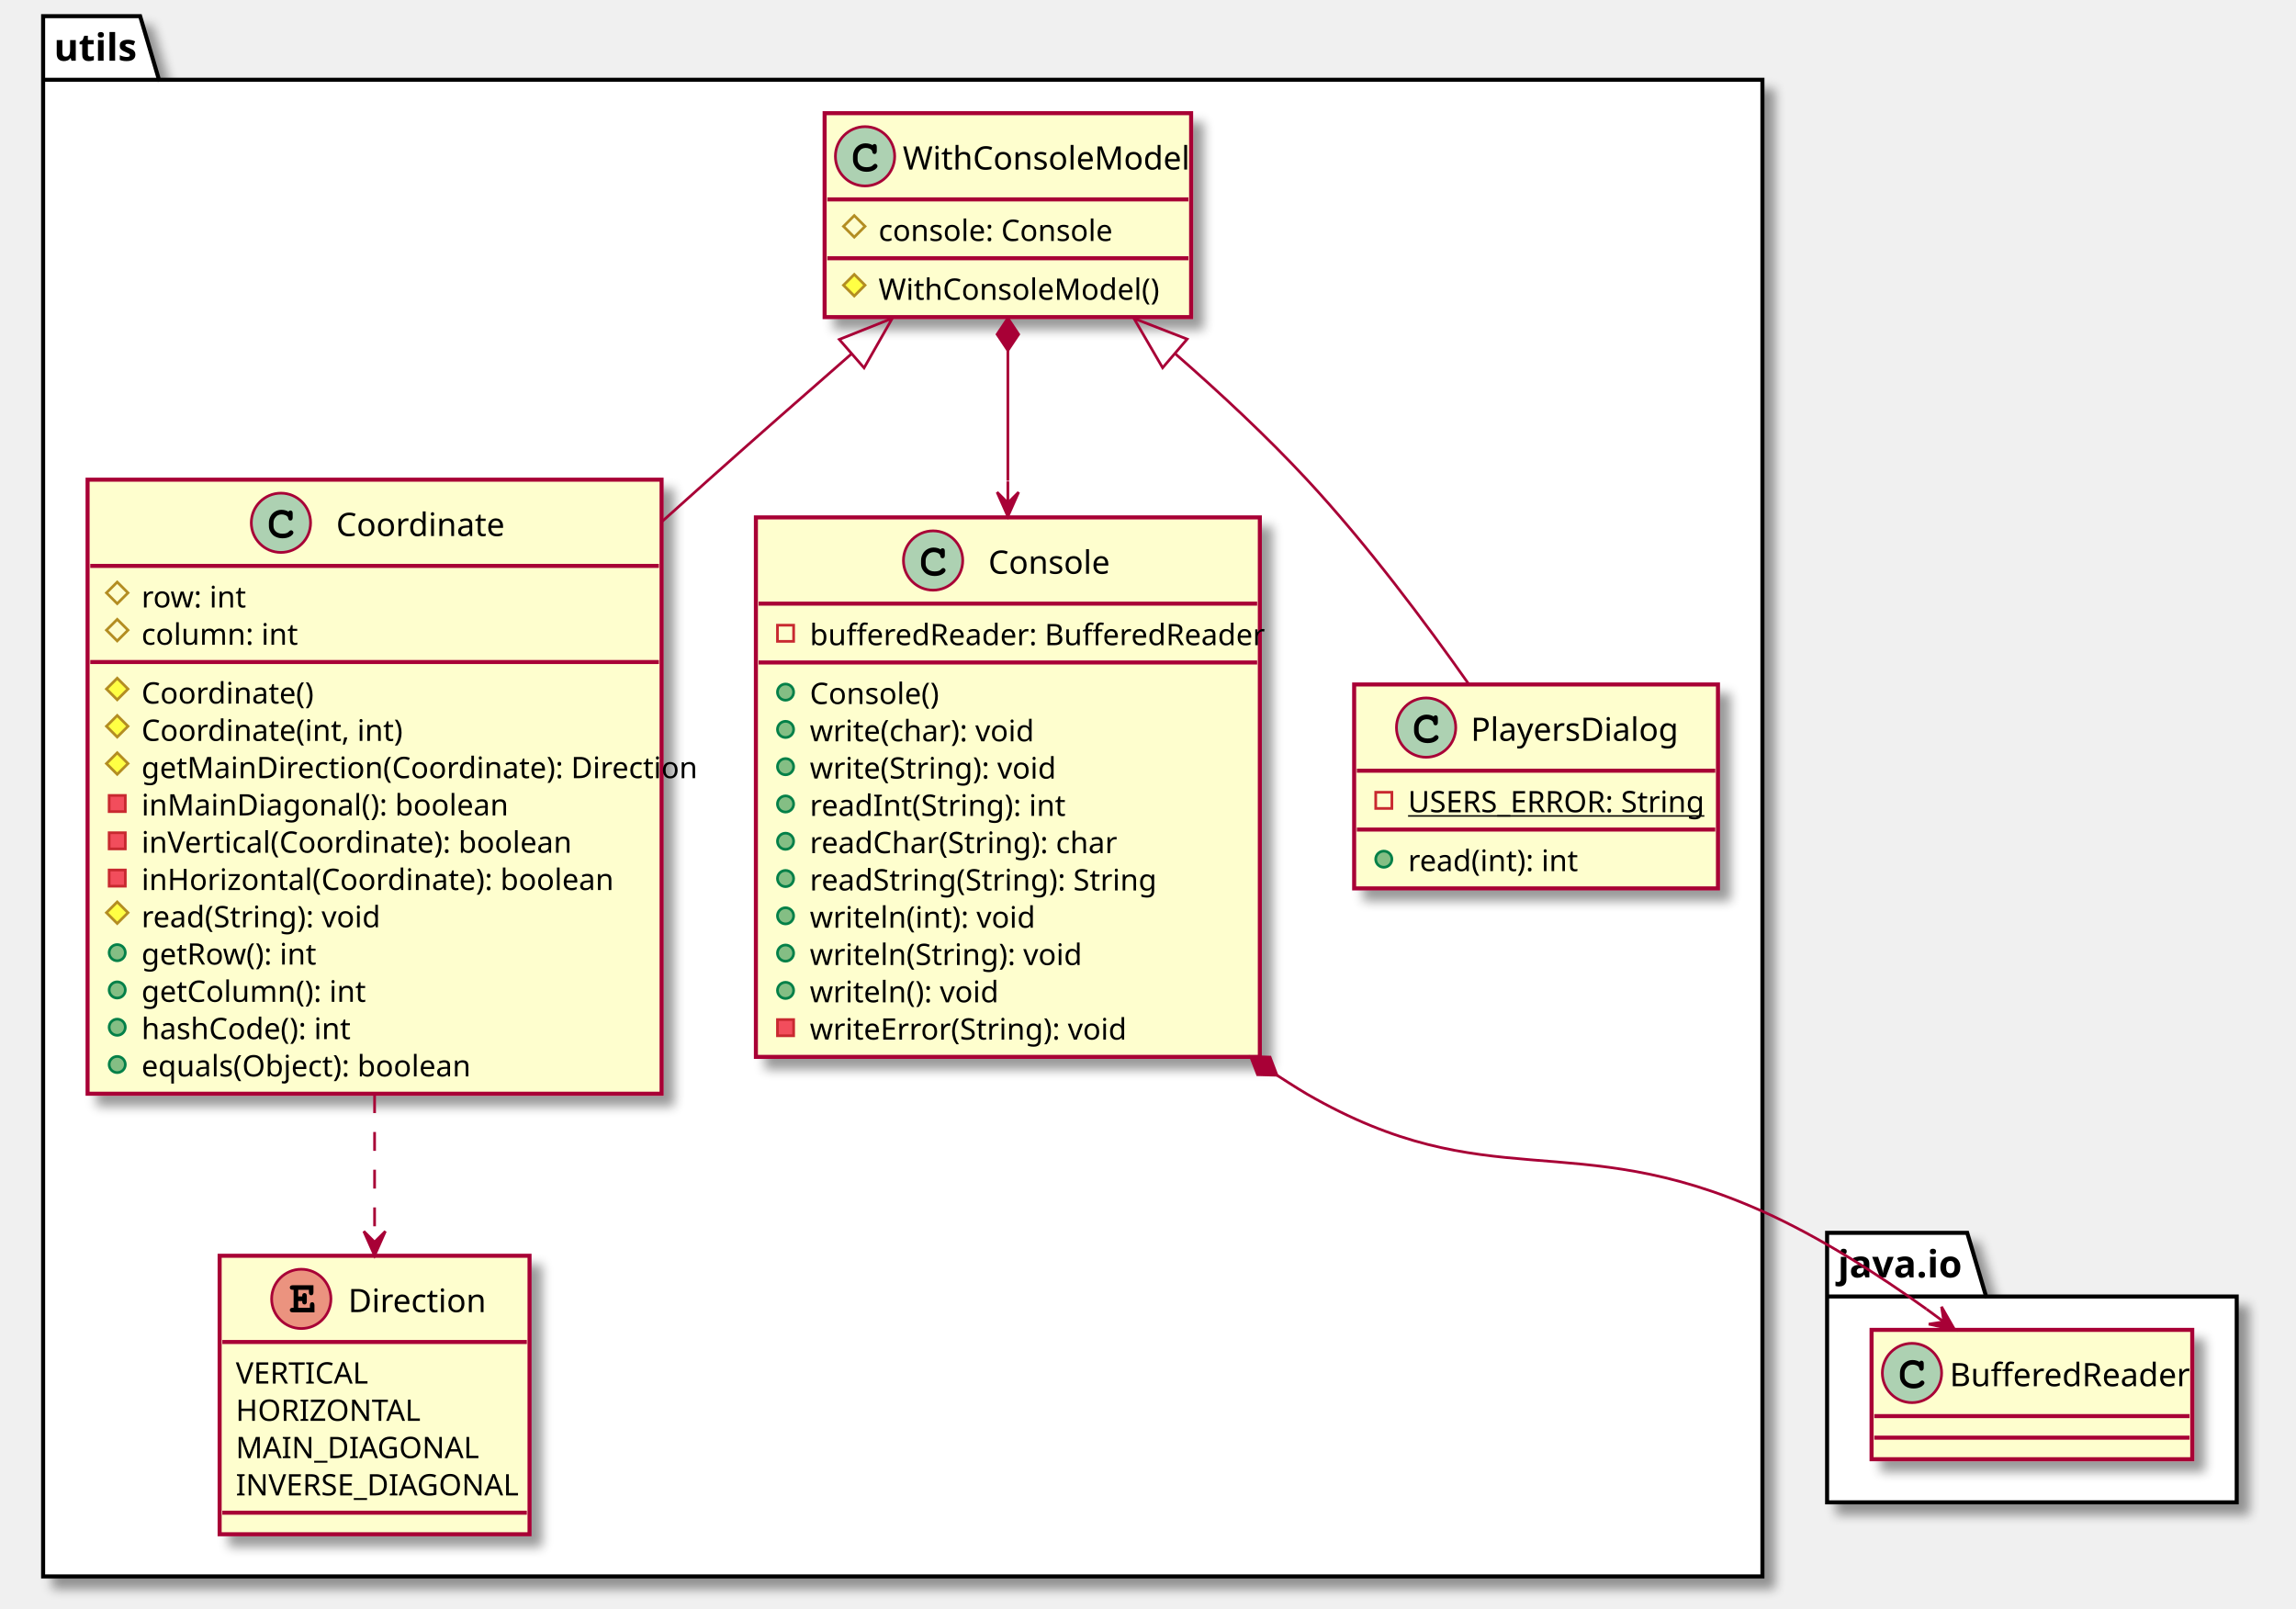
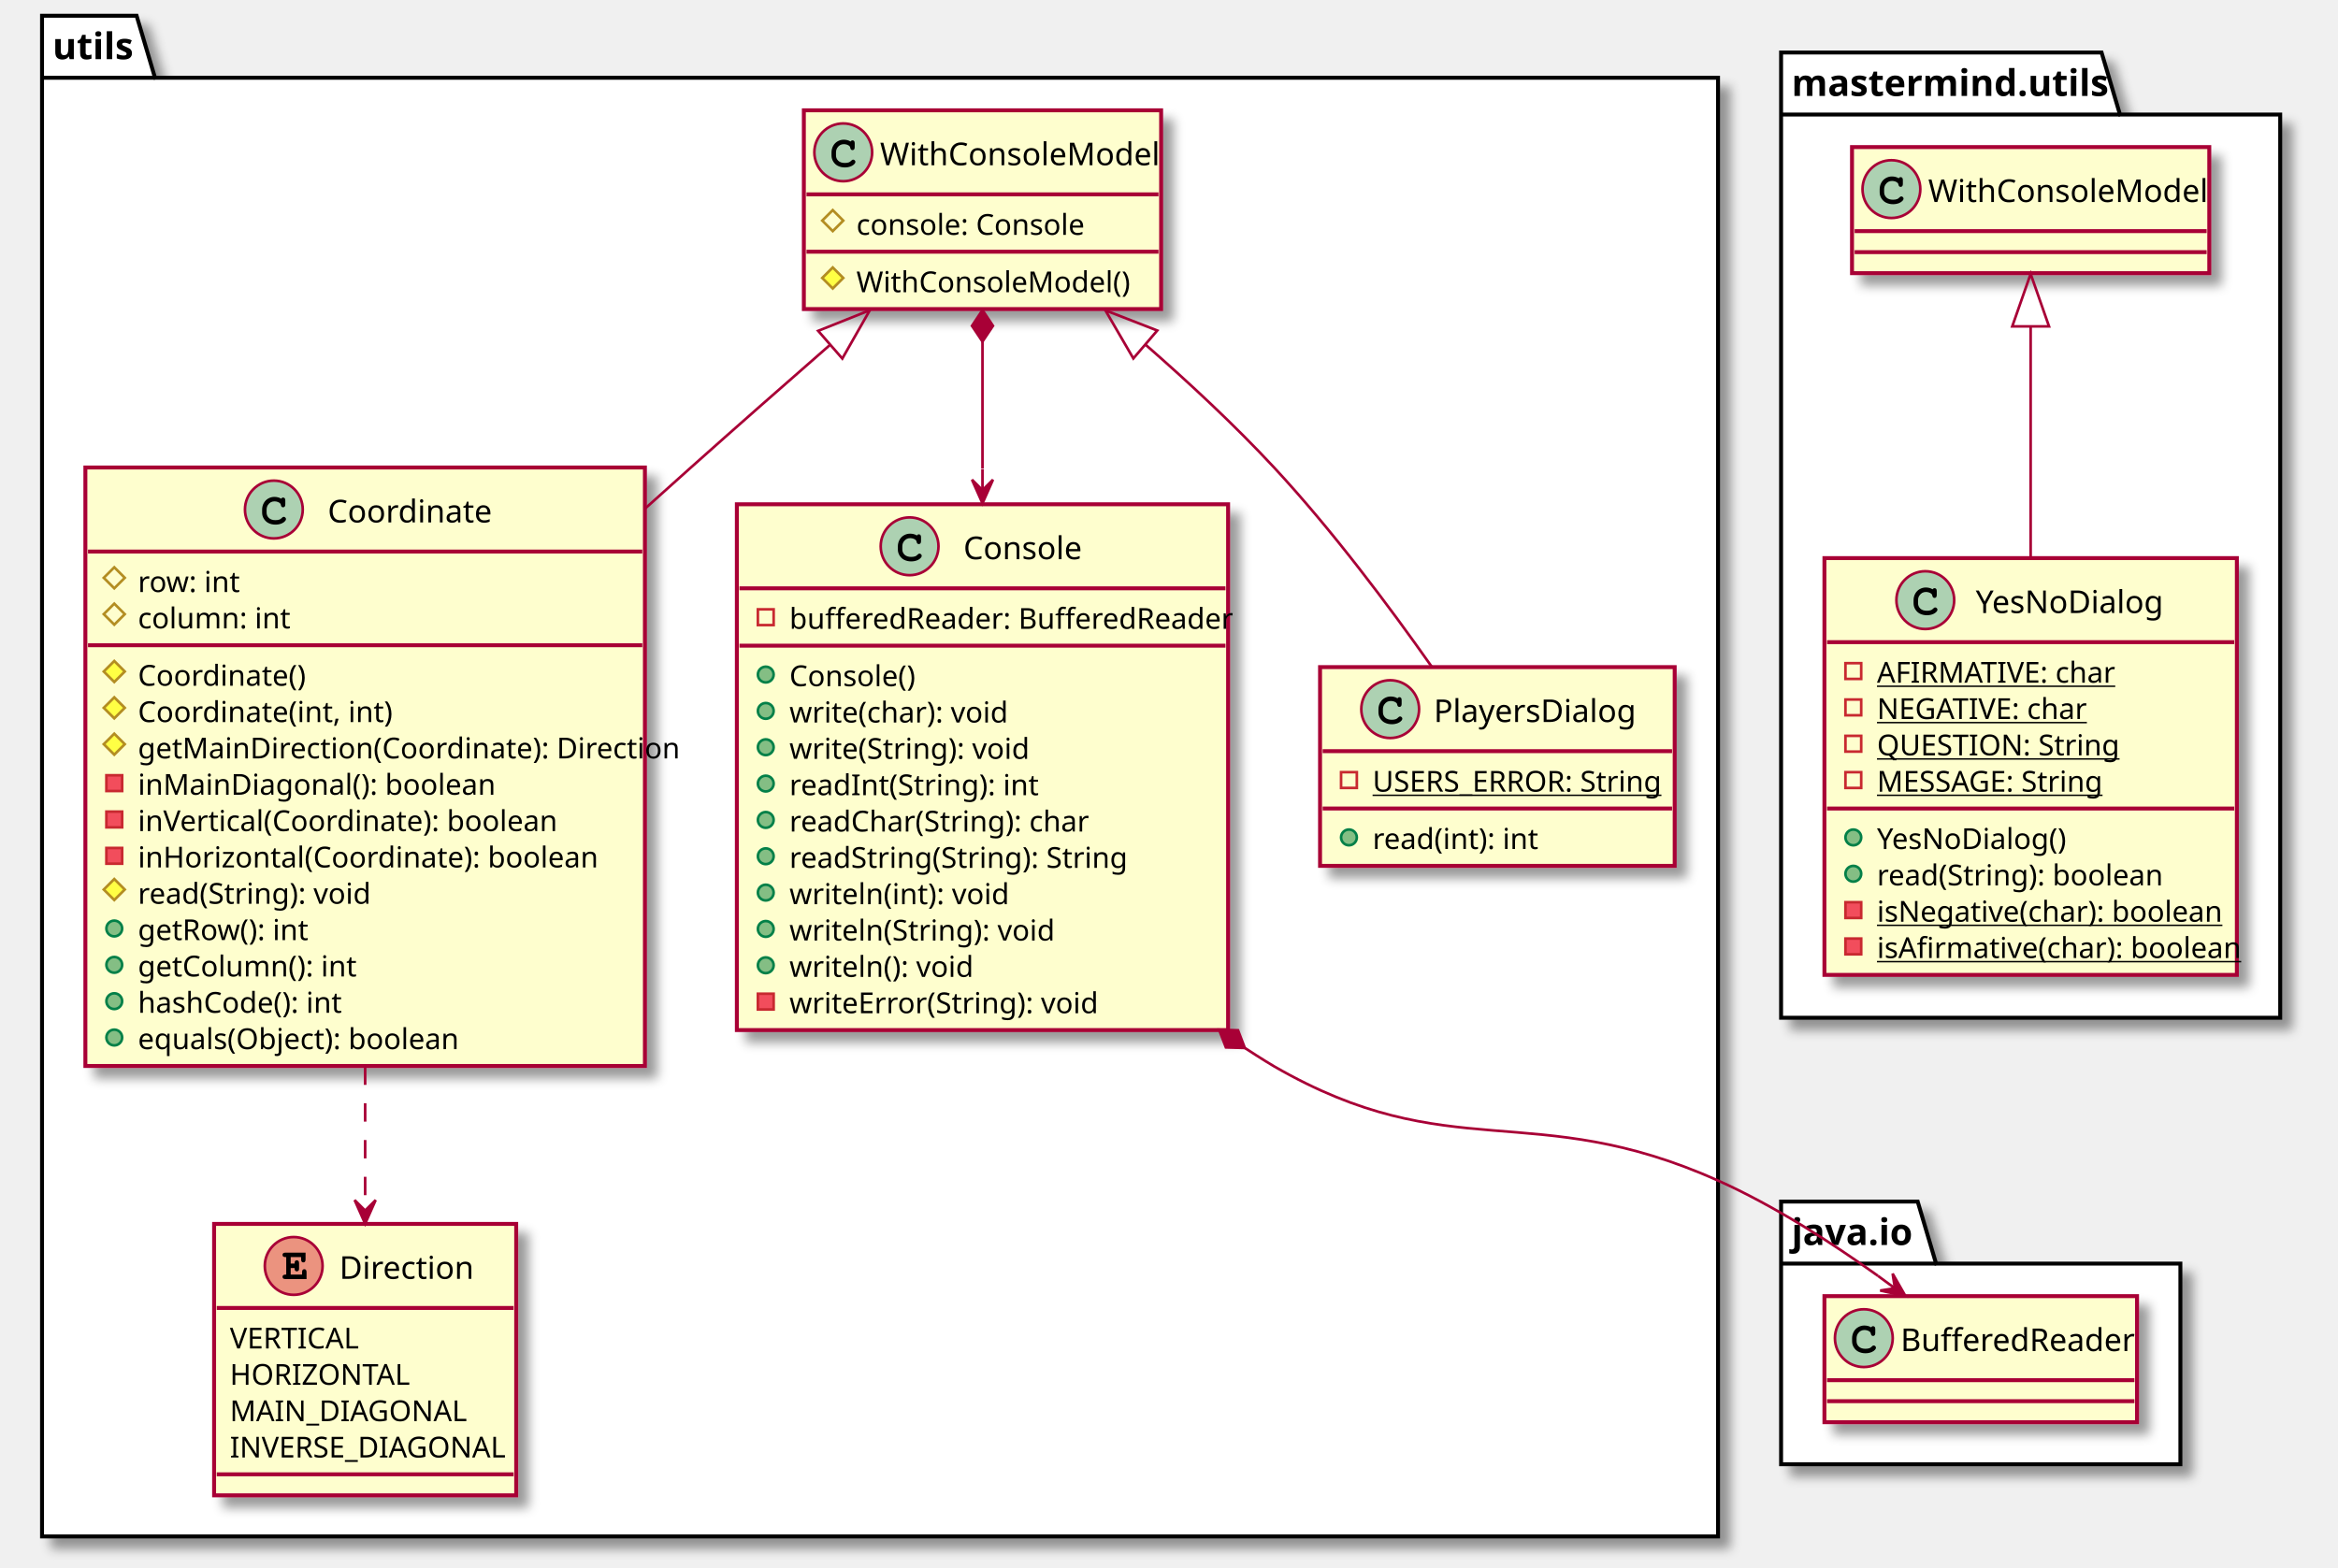
- <svg xmlns="http://www.w3.org/2000/svg" contentScriptType="application/ecmascript" contentStyleType="text/css" height="597px" preserveAspectRatio="none" style="width:852px;height:597px;" version="1.1" viewBox="0 0 852 597" width="852px" zoomAndPan="magnify">
+ <svg xmlns="http://www.w3.org/2000/svg" contentScriptType="application/ecmascript" contentStyleType="text/css" height="597px" preserveAspectRatio="none" style="width:890px;height:597px;" version="1.1" viewBox="0 0 890 597" width="890px" zoomAndPan="magnify">
  <defs>
-     <filter height="300%" id="fmz8deqyo4ap0" width="300%" x="-1" y="-1">
+     <filter height="300%" id="fk66xr913b8j1" width="300%" x="-1" y="-1">
      <feGaussianBlur result="blurOut" stdDeviation="2.0" />
      <feColorMatrix in="blurOut" result="blurOut2" type="matrix" values="0 0 0 0 0 0 0 0 0 0 0 0 0 0 0 0 0 0 .4 0" />
      <feOffset dx="4.0" dy="4.0" in="blurOut2" result="blurOut3" />
      <feBlend in="SourceGraphic" in2="blurOut3" mode="normal" />
    </filter>
  </defs>
  <g>
-     <polygon fill="#FFFFFF" filter="url(#fmz8deqyo4ap0)" points="16,6,52,6,59,29.609,654,29.609,654,585,16,585,16,6" style="stroke: #000000; stroke-width: 1.5;" />
+     <polygon fill="#FFFFFF" filter="url(#fk66xr913b8j1)" points="16,6,52,6,59,29.609,654,29.609,654,585,16,585,16,6" style="stroke: #000000; stroke-width: 1.5;" />
    <line style="stroke: #000000; stroke-width: 1.5;" x1="16" x2="59" y1="29.609" y2="29.609" />
    <text fill="#000000" font-family="sans-serif" font-size="14" font-weight="bold" lengthAdjust="spacingAndGlyphs" textLength="30" x="20" y="22.533">utils</text>
-     <polygon fill="#FFFFFF" filter="url(#fmz8deqyo4ap0)" points="678,457.5,730,457.5,737,481.109,830,481.109,830,557.5,678,557.5,678,457.5" style="stroke: #000000; stroke-width: 1.5;" />
+     <polygon fill="#FFFFFF" filter="url(#fk66xr913b8j1)" points="678,457.5,730,457.5,737,481.109,830,481.109,830,557.5,678,557.5,678,457.5" style="stroke: #000000; stroke-width: 1.5;" />
    <line style="stroke: #000000; stroke-width: 1.5;" x1="678" x2="737" y1="481.109" y2="481.109" />
    <text fill="#000000" font-family="sans-serif" font-size="14" font-weight="bold" lengthAdjust="spacingAndGlyphs" textLength="46" x="682" y="474.033">java.io</text>
-     <rect fill="#FEFECE" filter="url(#fmz8deqyo4ap0)" height="200.195" id="utils.Console" style="stroke: #A80036; stroke-width: 1.5;" width="187" x="280.5" y="192" />
+     <polygon fill="#FFFFFF" filter="url(#fk66xr913b8j1)" points="678,20,800,20,807,43.609,868,43.609,868,387.5,678,387.5,678,20" style="stroke: #000000; stroke-width: 1.5;" />
+     <line style="stroke: #000000; stroke-width: 1.5;" x1="678" x2="807" y1="43.609" y2="43.609" />
+     <text fill="#000000" font-family="sans-serif" font-size="14" font-weight="bold" lengthAdjust="spacingAndGlyphs" textLength="116" x="682" y="36.533">mastermind.utils</text>
+     <rect fill="#FEFECE" filter="url(#fk66xr913b8j1)" height="200.195" id="utils.Console" style="stroke: #A80036; stroke-width: 1.5;" width="187" x="280.5" y="192" />
    <ellipse cx="346.25" cy="208" fill="#ADD1B2" rx="11" ry="11" style="stroke: #A80036; stroke-width: 1.0;" />
    <path d="M349.016,203.875 Q349.172,203.656 349.359,203.547 Q349.547,203.438 349.766,203.438 Q350.141,203.438 350.375,203.703 Q350.609,203.953 350.609,204.562 L350.609,206.016 Q350.609,206.625 350.375,206.891 Q350.141,207.156 349.766,207.156 Q349.422,207.156 349.219,206.953 Q349.016,206.766 348.906,206.25 Q348.859,205.891 348.672,205.703 Q348.344,205.328 347.734,205.109 Q347.125,204.891 346.5,204.891 Q345.734,204.891 345.094,205.219 Q344.469,205.547 343.969,206.297 Q343.484,207.047 343.484,208.078 L343.484,209.172 Q343.484,210.406 344.375,211.234 Q345.266,212.047 346.859,212.047 Q347.797,212.047 348.453,211.797 Q348.844,211.641 349.266,211.203 Q349.531,210.938 349.672,210.859 Q349.828,210.781 350.031,210.781 Q350.359,210.781 350.609,211.047 Q350.875,211.297 350.875,211.641 Q350.875,211.984 350.531,212.391 Q350.031,212.969 349.234,213.297 Q348.156,213.75 346.859,213.75 Q345.344,213.75 344.141,213.125 Q343.156,212.625 342.469,211.562 Q341.781,210.484 341.781,209.203 L341.781,208.047 Q341.781,206.719 342.391,205.578 Q343.016,204.422 344.109,203.812 Q345.203,203.188 346.438,203.188 Q347.172,203.188 347.812,203.359 Q348.469,203.516 349.016,203.875 Z " />
    <text fill="#000000" font-family="sans-serif" font-size="12" lengthAdjust="spacingAndGlyphs" textLength="47" x="366.75" y="212.91">Console</text>
    <line style="stroke: #A80036; stroke-width: 1.5;" x1="281.5" x2="466.5" y1="224" y2="224" />
    <rect fill="none" height="6" style="stroke: #C82930; stroke-width: 1.0;" width="6" x="288.5" y="232" />
    <text fill="#000000" font-family="sans-serif" font-size="11" lengthAdjust="spacingAndGlyphs" textLength="161" x="300.5" y="239.419">bufferedReader: BufferedReader</text>
    <line style="stroke: #A80036; stroke-width: 1.5;" x1="281.5" x2="466.5" y1="245.836" y2="245.836" />
    <ellipse cx="291.5" cy="256.836" fill="#84BE84" rx="3" ry="3" style="stroke: #038048; stroke-width: 1.0;" />
    <text fill="#000000" font-family="sans-serif" font-size="11" lengthAdjust="spacingAndGlyphs" textLength="47" x="300.5" y="261.255">Console()</text>
    <ellipse cx="291.5" cy="270.672" fill="#84BE84" rx="3" ry="3" style="stroke: #038048; stroke-width: 1.0;" />
    <text fill="#000000" font-family="sans-serif" font-size="11" lengthAdjust="spacingAndGlyphs" textLength="81" x="300.5" y="275.091">write(char): void</text>
    <ellipse cx="291.5" cy="284.508" fill="#84BE84" rx="3" ry="3" style="stroke: #038048; stroke-width: 1.0;" />
    <text fill="#000000" font-family="sans-serif" font-size="11" lengthAdjust="spacingAndGlyphs" textLength="87" x="300.5" y="288.927">write(String): void</text>
    <ellipse cx="291.5" cy="298.344" fill="#84BE84" rx="3" ry="3" style="stroke: #038048; stroke-width: 1.0;" />
    <text fill="#000000" font-family="sans-serif" font-size="11" lengthAdjust="spacingAndGlyphs" textLength="86" x="300.5" y="302.763">readInt(String): int</text>
    <ellipse cx="291.5" cy="312.18" fill="#84BE84" rx="3" ry="3" style="stroke: #038048; stroke-width: 1.0;" />
    <text fill="#000000" font-family="sans-serif" font-size="11" lengthAdjust="spacingAndGlyphs" textLength="109" x="300.5" y="316.599">readChar(String): char</text>
    <ellipse cx="291.5" cy="326.016" fill="#84BE84" rx="3" ry="3" style="stroke: #038048; stroke-width: 1.0;" />
    <text fill="#000000" font-family="sans-serif" font-size="11" lengthAdjust="spacingAndGlyphs" textLength="120" x="300.5" y="330.435">readString(String): String</text>
    <ellipse cx="291.5" cy="339.852" fill="#84BE84" rx="3" ry="3" style="stroke: #038048; stroke-width: 1.0;" />
    <text fill="#000000" font-family="sans-serif" font-size="11" lengthAdjust="spacingAndGlyphs" textLength="78" x="300.5" y="344.271">writeln(int): void</text>
    <ellipse cx="291.5" cy="353.688" fill="#84BE84" rx="3" ry="3" style="stroke: #038048; stroke-width: 1.0;" />
    <text fill="#000000" font-family="sans-serif" font-size="11" lengthAdjust="spacingAndGlyphs" textLength="95" x="300.5" y="358.106">writeln(String): void</text>
    <ellipse cx="291.5" cy="367.523" fill="#84BE84" rx="3" ry="3" style="stroke: #038048; stroke-width: 1.0;" />
    <text fill="#000000" font-family="sans-serif" font-size="11" lengthAdjust="spacingAndGlyphs" textLength="67" x="300.5" y="371.942">writeln(): void</text>
    <rect fill="#F24D5C" height="6" style="stroke: #C82930; stroke-width: 1.0;" width="6" x="288.5" y="378.359" />
    <text fill="#000000" font-family="sans-serif" font-size="11" lengthAdjust="spacingAndGlyphs" textLength="111" x="300.5" y="385.778">writeError(String): void</text>
-     <rect fill="#FEFECE" filter="url(#fmz8deqyo4ap0)" height="227.867" id="utils.Coordinate" style="stroke: #A80036; stroke-width: 1.5;" width="213" x="32.5" y="178" />
+     <rect fill="#FEFECE" filter="url(#fk66xr913b8j1)" height="227.867" id="utils.Coordinate" style="stroke: #A80036; stroke-width: 1.5;" width="213" x="32.5" y="178" />
    <ellipse cx="104.25" cy="194" fill="#ADD1B2" rx="11" ry="11" style="stroke: #A80036; stroke-width: 1.0;" />
    <path d="M107.016,189.875 Q107.172,189.656 107.359,189.547 Q107.547,189.438 107.766,189.438 Q108.141,189.438 108.375,189.703 Q108.609,189.953 108.609,190.562 L108.609,192.016 Q108.609,192.625 108.375,192.891 Q108.141,193.156 107.766,193.156 Q107.422,193.156 107.219,192.953 Q107.016,192.766 106.906,192.25 Q106.859,191.891 106.672,191.703 Q106.344,191.328 105.734,191.109 Q105.125,190.891 104.5,190.891 Q103.734,190.891 103.094,191.219 Q102.469,191.547 101.969,192.297 Q101.484,193.047 101.484,194.078 L101.484,195.172 Q101.484,196.406 102.375,197.234 Q103.266,198.047 104.859,198.047 Q105.797,198.047 106.453,197.797 Q106.844,197.641 107.266,197.203 Q107.531,196.938 107.672,196.859 Q107.828,196.781 108.031,196.781 Q108.359,196.781 108.609,197.047 Q108.875,197.297 108.875,197.641 Q108.875,197.984 108.531,198.391 Q108.031,198.969 107.234,199.297 Q106.156,199.75 104.859,199.75 Q103.344,199.75 102.141,199.125 Q101.156,198.625 100.469,197.562 Q99.781,196.484 99.781,195.203 L99.781,194.047 Q99.781,192.719 100.391,191.578 Q101.016,190.422 102.109,189.812 Q103.203,189.188 104.438,189.188 Q105.172,189.188 105.812,189.359 Q106.469,189.516 107.016,189.875 Z " />
    <text fill="#000000" font-family="sans-serif" font-size="12" lengthAdjust="spacingAndGlyphs" textLength="61" x="124.75" y="198.91">Coordinate</text>
    <line style="stroke: #A80036; stroke-width: 1.5;" x1="33.5" x2="244.5" y1="210" y2="210" />
    <polygon fill="none" points="43.5,216,47.5,220,43.5,224,39.5,220" style="stroke: #B38D22; stroke-width: 1.0;" />
    <text fill="#000000" font-family="sans-serif" font-size="11" lengthAdjust="spacingAndGlyphs" textLength="37" x="52.5" y="225.419">row: int</text>
    <polygon fill="none" points="43.5,229.836,47.5,233.836,43.5,237.836,39.5,233.836" style="stroke: #B38D22; stroke-width: 1.0;" />
    <text fill="#000000" font-family="sans-serif" font-size="11" lengthAdjust="spacingAndGlyphs" textLength="51" x="52.5" y="239.255">column: int</text>
    <line style="stroke: #A80036; stroke-width: 1.5;" x1="33.5" x2="244.5" y1="245.672" y2="245.672" />
    <polygon fill="#FFFF44" points="43.5,251.672,47.5,255.672,43.5,259.672,39.5,255.672" style="stroke: #B38D22; stroke-width: 1.0;" />
    <text fill="#000000" font-family="sans-serif" font-size="11" lengthAdjust="spacingAndGlyphs" textLength="60" x="52.5" y="261.091">Coordinate()</text>
    <polygon fill="#FFFF44" points="43.5,265.508,47.5,269.508,43.5,273.508,39.5,269.508" style="stroke: #B38D22; stroke-width: 1.0;" />
    <text fill="#000000" font-family="sans-serif" font-size="11" lengthAdjust="spacingAndGlyphs" textLength="88" x="52.5" y="274.927">Coordinate(int, int)</text>
    <polygon fill="#FFFF44" points="43.5,279.344,47.5,283.344,43.5,287.344,39.5,283.344" style="stroke: #B38D22; stroke-width: 1.0;" />
    <text fill="#000000" font-family="sans-serif" font-size="11" lengthAdjust="spacingAndGlyphs" textLength="187" x="52.5" y="288.763">getMainDirection(Coordinate): Direction</text>
    <rect fill="#F24D5C" height="6" style="stroke: #C82930; stroke-width: 1.0;" width="6" x="40.5" y="295.18" />
    <text fill="#000000" font-family="sans-serif" font-size="11" lengthAdjust="spacingAndGlyphs" textLength="123" x="52.5" y="302.599">inMainDiagonal(): boolean</text>
    <rect fill="#F24D5C" height="6" style="stroke: #C82930; stroke-width: 1.0;" width="6" x="40.5" y="309.016" />
    <text fill="#000000" font-family="sans-serif" font-size="11" lengthAdjust="spacingAndGlyphs" textLength="149" x="52.5" y="316.435">inVertical(Coordinate): boolean</text>
    <rect fill="#F24D5C" height="6" style="stroke: #C82930; stroke-width: 1.0;" width="6" x="40.5" y="322.852" />
    <text fill="#000000" font-family="sans-serif" font-size="11" lengthAdjust="spacingAndGlyphs" textLength="160" x="52.5" y="330.271">inHorizontal(Coordinate): boolean</text>
    <polygon fill="#FFFF44" points="43.5,334.688,47.5,338.688,43.5,342.688,39.5,338.688" style="stroke: #B38D22; stroke-width: 1.0;" />
    <text fill="#000000" font-family="sans-serif" font-size="11" lengthAdjust="spacingAndGlyphs" textLength="84" x="52.5" y="344.106">read(String): void</text>
    <ellipse cx="43.5" cy="353.523" fill="#84BE84" rx="3" ry="3" style="stroke: #038048; stroke-width: 1.0;" />
    <text fill="#000000" font-family="sans-serif" font-size="11" lengthAdjust="spacingAndGlyphs" textLength="63" x="52.5" y="357.942">getRow(): int</text>
    <ellipse cx="43.5" cy="367.359" fill="#84BE84" rx="3" ry="3" style="stroke: #038048; stroke-width: 1.0;" />
    <text fill="#000000" font-family="sans-serif" font-size="11" lengthAdjust="spacingAndGlyphs" textLength="75" x="52.5" y="371.778">getColumn(): int</text>
    <ellipse cx="43.5" cy="381.195" fill="#84BE84" rx="3" ry="3" style="stroke: #038048; stroke-width: 1.0;" />
    <text fill="#000000" font-family="sans-serif" font-size="11" lengthAdjust="spacingAndGlyphs" textLength="74" x="52.5" y="385.614">hashCode(): int</text>
    <ellipse cx="43.5" cy="395.031" fill="#84BE84" rx="3" ry="3" style="stroke: #038048; stroke-width: 1.0;" />
    <text fill="#000000" font-family="sans-serif" font-size="11" lengthAdjust="spacingAndGlyphs" textLength="115" x="52.5" y="399.45">equals(Object): boolean</text>
-     <rect fill="#FEFECE" filter="url(#fmz8deqyo4ap0)" height="75.672" id="utils.WithConsoleModel" style="stroke: #A80036; stroke-width: 1.5;" width="136" x="306" y="42" />
+     <rect fill="#FEFECE" filter="url(#fk66xr913b8j1)" height="75.672" id="utils.WithConsoleModel" style="stroke: #A80036; stroke-width: 1.5;" width="136" x="306" y="42" />
    <ellipse cx="321" cy="58" fill="#ADD1B2" rx="11" ry="11" style="stroke: #A80036; stroke-width: 1.0;" />
    <path d="M323.766,53.875 Q323.922,53.656 324.109,53.547 Q324.297,53.438 324.516,53.438 Q324.891,53.438 325.125,53.703 Q325.359,53.953 325.359,54.562 L325.359,56.016 Q325.359,56.625 325.125,56.891 Q324.891,57.156 324.516,57.156 Q324.172,57.156 323.969,56.953 Q323.766,56.766 323.656,56.25 Q323.609,55.891 323.422,55.703 Q323.094,55.328 322.484,55.109 Q321.875,54.891 321.25,54.891 Q320.484,54.891 319.844,55.219 Q319.219,55.547 318.719,56.297 Q318.234,57.047 318.234,58.078 L318.234,59.172 Q318.234,60.406 319.125,61.234 Q320.016,62.047 321.609,62.047 Q322.547,62.047 323.203,61.797 Q323.594,61.641 324.016,61.203 Q324.281,60.938 324.422,60.859 Q324.578,60.781 324.781,60.781 Q325.109,60.781 325.359,61.047 Q325.625,61.297 325.625,61.641 Q325.625,61.984 325.281,62.391 Q324.781,62.969 323.984,63.297 Q322.906,63.75 321.609,63.75 Q320.094,63.75 318.891,63.125 Q317.906,62.625 317.219,61.562 Q316.531,60.484 316.531,59.203 L316.531,58.047 Q316.531,56.719 317.141,55.578 Q317.766,54.422 318.859,53.812 Q319.953,53.188 321.188,53.188 Q321.922,53.188 322.562,53.359 Q323.219,53.516 323.766,53.875 Z " />
    <text fill="#000000" font-family="sans-serif" font-size="12" lengthAdjust="spacingAndGlyphs" textLength="104" x="335" y="62.91">WithConsoleModel</text>
    <line style="stroke: #A80036; stroke-width: 1.5;" x1="307" x2="441" y1="74" y2="74" />
    <polygon fill="none" points="317,80,321,84,317,88,313,84" style="stroke: #B38D22; stroke-width: 1.0;" />
    <text fill="#000000" font-family="sans-serif" font-size="11" lengthAdjust="spacingAndGlyphs" textLength="83" x="326" y="89.419">console: Console</text>
    <line style="stroke: #A80036; stroke-width: 1.5;" x1="307" x2="441" y1="95.836" y2="95.836" />
    <polygon fill="#FFFF44" points="317,101.836,321,105.836,317,109.836,313,105.836" style="stroke: #B38D22; stroke-width: 1.0;" />
    <text fill="#000000" font-family="sans-serif" font-size="11" lengthAdjust="spacingAndGlyphs" textLength="96" x="326" y="111.255">WithConsoleModel()</text>
-     <rect fill="#FEFECE" filter="url(#fmz8deqyo4ap0)" height="103.344" id="utils.Direction" style="stroke: #A80036; stroke-width: 1.5;" width="115" x="81.5" y="466" />
+     <rect fill="#FEFECE" filter="url(#fk66xr913b8j1)" height="103.344" id="utils.Direction" style="stroke: #A80036; stroke-width: 1.5;" width="115" x="81.5" y="466" />
    <ellipse cx="111.8" cy="482" fill="#EB937F" rx="11" ry="11" style="stroke: #A80036; stroke-width: 1.0;" />
    <path d="M110.659,482.797 L110.659,485.297 L114.987,485.297 L114.987,484.375 Q114.987,483.766 115.222,483.5 Q115.472,483.234 115.847,483.234 Q116.222,483.234 116.456,483.5 Q116.691,483.766 116.691,484.375 L116.691,487 L108.691,487 Q108.066,487 107.8,486.766 Q107.55,486.531 107.55,486.141 Q107.55,485.766 107.816,485.531 Q108.081,485.297 108.691,485.297 L108.956,485.297 L108.956,478.641 L108.691,478.641 Q108.066,478.641 107.8,478.406 Q107.55,478.172 107.55,477.781 Q107.55,477.406 107.8,477.172 Q108.066,476.938 108.691,476.938 L116.316,476.938 L116.316,479.531 Q116.316,480.141 116.081,480.406 Q115.862,480.656 115.472,480.656 Q115.097,480.656 114.862,480.406 Q114.628,480.141 114.628,479.531 L114.628,478.641 L110.659,478.641 L110.659,481.094 L112.144,481.094 Q112.144,480.438 112.269,480.25 Q112.534,479.844 113.003,479.844 Q113.378,479.844 113.612,480.109 Q113.847,480.359 113.847,480.969 L113.847,482.938 Q113.847,483.484 113.722,483.672 Q113.456,484.062 113.003,484.062 Q112.534,484.062 112.269,483.656 Q112.144,483.469 112.144,482.797 L110.659,482.797 Z " />
    <text fill="#000000" font-family="sans-serif" font-size="12" lengthAdjust="spacingAndGlyphs" textLength="49" x="129.2" y="486.91">Direction</text>
    <line style="stroke: #A80036; stroke-width: 1.5;" x1="82.5" x2="195.5" y1="498" y2="498" />
    <text fill="#000000" font-family="sans-serif" font-size="11" lengthAdjust="spacingAndGlyphs" textLength="50" x="87.5" y="513.419">VERTICAL</text>
    <text fill="#000000" font-family="sans-serif" font-size="11" lengthAdjust="spacingAndGlyphs" textLength="66" x="87.5" y="527.255">HORIZONTAL</text>
    <text fill="#000000" font-family="sans-serif" font-size="11" lengthAdjust="spacingAndGlyphs" textLength="85" x="87.5" y="541.091">MAIN_DIAGONAL</text>
    <text fill="#000000" font-family="sans-serif" font-size="11" lengthAdjust="spacingAndGlyphs" textLength="103" x="87.5" y="554.927">INVERSE_DIAGONAL</text>
    <line style="stroke: #A80036; stroke-width: 1.5;" x1="82.5" x2="195.5" y1="561.344" y2="561.344" />
-     <rect fill="#FEFECE" filter="url(#fmz8deqyo4ap0)" height="75.672" id="utils.PlayersDialog" style="stroke: #A80036; stroke-width: 1.5;" width="135" x="502.5" y="254" />
+     <rect fill="#FEFECE" filter="url(#fk66xr913b8j1)" height="75.672" id="utils.PlayersDialog" style="stroke: #A80036; stroke-width: 1.5;" width="135" x="502.5" y="254" />
    <ellipse cx="529.2" cy="270" fill="#ADD1B2" rx="11" ry="11" style="stroke: #A80036; stroke-width: 1.0;" />
    <path d="M531.966,265.875 Q532.122,265.656 532.309,265.547 Q532.497,265.438 532.716,265.438 Q533.091,265.438 533.325,265.703 Q533.559,265.953 533.559,266.562 L533.559,268.016 Q533.559,268.625 533.325,268.891 Q533.091,269.156 532.716,269.156 Q532.372,269.156 532.169,268.953 Q531.966,268.766 531.856,268.25 Q531.809,267.891 531.622,267.703 Q531.294,267.328 530.684,267.109 Q530.075,266.891 529.45,266.891 Q528.684,266.891 528.044,267.219 Q527.419,267.547 526.919,268.297 Q526.434,269.047 526.434,270.078 L526.434,271.172 Q526.434,272.406 527.325,273.234 Q528.216,274.047 529.809,274.047 Q530.747,274.047 531.403,273.797 Q531.794,273.641 532.216,273.203 Q532.481,272.938 532.622,272.859 Q532.778,272.781 532.981,272.781 Q533.309,272.781 533.559,273.047 Q533.825,273.297 533.825,273.641 Q533.825,273.984 533.481,274.391 Q532.981,274.969 532.184,275.297 Q531.106,275.75 529.809,275.75 Q528.294,275.75 527.091,275.125 Q526.106,274.625 525.419,273.562 Q524.731,272.484 524.731,271.203 L524.731,270.047 Q524.731,268.719 525.341,267.578 Q525.966,266.422 527.059,265.812 Q528.153,265.188 529.388,265.188 Q530.122,265.188 530.763,265.359 Q531.419,265.516 531.966,265.875 Z " />
    <text fill="#000000" font-family="sans-serif" font-size="12" lengthAdjust="spacingAndGlyphs" textLength="77" x="545.8" y="274.91">PlayersDialog</text>
    <line style="stroke: #A80036; stroke-width: 1.5;" x1="503.5" x2="636.5" y1="286" y2="286" />
    <rect fill="none" height="6" style="stroke: #C82930; stroke-width: 1.0;" width="6" x="510.5" y="294" />
    <text fill="#000000" font-family="sans-serif" font-size="11" lengthAdjust="spacingAndGlyphs" text-decoration="underline" textLength="109" x="522.5" y="301.419">USERS_ERROR: String</text>
    <line style="stroke: #A80036; stroke-width: 1.5;" x1="503.5" x2="636.5" y1="307.836" y2="307.836" />
    <ellipse cx="513.5" cy="318.836" fill="#84BE84" rx="3" ry="3" style="stroke: #038048; stroke-width: 1.0;" />
    <text fill="#000000" font-family="sans-serif" font-size="11" lengthAdjust="spacingAndGlyphs" textLength="58" x="522.5" y="323.255">read(int): int</text>
-     <rect fill="#FEFECE" filter="url(#fmz8deqyo4ap0)" height="48" id="java.io.BufferedReader" style="stroke: #A80036; stroke-width: 1.5;" width="119" x="694.5" y="493.5" />
+     <rect fill="#FEFECE" filter="url(#fk66xr913b8j1)" height="48" id="java.io.BufferedReader" style="stroke: #A80036; stroke-width: 1.5;" width="119" x="694.5" y="493.5" />
    <ellipse cx="709.5" cy="509.5" fill="#ADD1B2" rx="11" ry="11" style="stroke: #A80036; stroke-width: 1.0;" />
    <path d="M712.266,505.375 Q712.422,505.156 712.609,505.047 Q712.797,504.938 713.016,504.938 Q713.391,504.938 713.625,505.203 Q713.859,505.453 713.859,506.062 L713.859,507.516 Q713.859,508.125 713.625,508.391 Q713.391,508.656 713.016,508.656 Q712.672,508.656 712.469,508.453 Q712.266,508.266 712.156,507.75 Q712.109,507.391 711.922,507.203 Q711.594,506.828 710.984,506.609 Q710.375,506.391 709.75,506.391 Q708.984,506.391 708.344,506.719 Q707.719,507.047 707.219,507.797 Q706.734,508.547 706.734,509.578 L706.734,510.672 Q706.734,511.906 707.625,512.734 Q708.516,513.547 710.109,513.547 Q711.047,513.547 711.703,513.297 Q712.094,513.141 712.516,512.703 Q712.781,512.438 712.922,512.359 Q713.078,512.281 713.281,512.281 Q713.609,512.281 713.859,512.547 Q714.125,512.797 714.125,513.141 Q714.125,513.484 713.781,513.891 Q713.281,514.469 712.484,514.797 Q711.406,515.25 710.109,515.25 Q708.594,515.25 707.391,514.625 Q706.406,514.125 705.719,513.062 Q705.031,511.984 705.031,510.703 L705.031,509.547 Q705.031,508.219 705.641,507.078 Q706.266,505.922 707.359,505.312 Q708.453,504.688 709.688,504.688 Q710.422,504.688 711.062,504.859 Q711.719,505.016 712.266,505.375 Z " />
    <text fill="#000000" font-family="sans-serif" font-size="12" lengthAdjust="spacingAndGlyphs" textLength="87" x="723.5" y="514.41">BufferedReader</text>
    <line style="stroke: #A80036; stroke-width: 1.5;" x1="695.5" x2="812.5" y1="525.5" y2="525.5" />
    <line style="stroke: #A80036; stroke-width: 1.5;" x1="695.5" x2="812.5" y1="533.5" y2="533.5" />
+     <rect fill="#FEFECE" filter="url(#fk66xr913b8j1)" height="158.688" id="mastermind.utils.YesNoDialog" style="stroke: #A80036; stroke-width: 1.5;" width="157" x="694.5" y="212.5" />
+     <ellipse cx="732.9" cy="228.5" fill="#ADD1B2" rx="11" ry="11" style="stroke: #A80036; stroke-width: 1.0;" />
+     <path d="M735.666,224.375 Q735.822,224.156 736.009,224.047 Q736.197,223.938 736.416,223.938 Q736.791,223.938 737.025,224.203 Q737.259,224.453 737.259,225.062 L737.259,226.516 Q737.259,227.125 737.025,227.391 Q736.791,227.656 736.416,227.656 Q736.072,227.656 735.869,227.453 Q735.666,227.266 735.556,226.75 Q735.509,226.391 735.322,226.203 Q734.994,225.828 734.384,225.609 Q733.775,225.391 733.15,225.391 Q732.384,225.391 731.744,225.719 Q731.119,226.047 730.619,226.797 Q730.134,227.547 730.134,228.578 L730.134,229.672 Q730.134,230.906 731.025,231.734 Q731.916,232.547 733.509,232.547 Q734.447,232.547 735.103,232.297 Q735.494,232.141 735.916,231.703 Q736.181,231.438 736.322,231.359 Q736.478,231.281 736.681,231.281 Q737.009,231.281 737.259,231.547 Q737.525,231.797 737.525,232.141 Q737.525,232.484 737.181,232.891 Q736.681,233.469 735.884,233.797 Q734.806,234.25 733.509,234.25 Q731.994,234.25 730.791,233.625 Q729.806,233.125 729.119,232.062 Q728.431,230.984 728.431,229.703 L728.431,228.547 Q728.431,227.219 729.041,226.078 Q729.666,224.922 730.759,224.312 Q731.853,223.688 733.087,223.688 Q733.822,223.688 734.462,223.859 Q735.119,224.016 735.666,224.375 Z " />
+     <text fill="#000000" font-family="sans-serif" font-size="12" lengthAdjust="spacingAndGlyphs" textLength="73" x="752.1" y="233.41">YesNoDialog</text>
+     <line style="stroke: #A80036; stroke-width: 1.5;" x1="695.5" x2="850.5" y1="244.5" y2="244.5" />
+     <rect fill="none" height="6" style="stroke: #C82930; stroke-width: 1.0;" width="6" x="702.5" y="252.5" />
+     <text fill="#000000" font-family="sans-serif" font-size="11" lengthAdjust="spacingAndGlyphs" text-decoration="underline" textLength="89" x="714.5" y="259.919">AFIRMATIVE: char</text>
+     <rect fill="none" height="6" style="stroke: #C82930; stroke-width: 1.0;" width="6" x="702.5" y="266.336" />
+     <text fill="#000000" font-family="sans-serif" font-size="11" lengthAdjust="spacingAndGlyphs" text-decoration="underline" textLength="79" x="714.5" y="273.755">NEGATIVE: char</text>
+     <rect fill="none" height="6" style="stroke: #C82930; stroke-width: 1.0;" width="6" x="702.5" y="280.172" />
+     <text fill="#000000" font-family="sans-serif" font-size="11" lengthAdjust="spacingAndGlyphs" text-decoration="underline" textLength="85" x="714.5" y="287.591">QUESTION: String</text>
+     <rect fill="none" height="6" style="stroke: #C82930; stroke-width: 1.0;" width="6" x="702.5" y="294.008" />
+     <text fill="#000000" font-family="sans-serif" font-size="11" lengthAdjust="spacingAndGlyphs" text-decoration="underline" textLength="84" x="714.5" y="301.427">MESSAGE: String</text>
+     <line style="stroke: #A80036; stroke-width: 1.5;" x1="695.5" x2="850.5" y1="307.844" y2="307.844" />
+     <ellipse cx="705.5" cy="318.844" fill="#84BE84" rx="3" ry="3" style="stroke: #038048; stroke-width: 1.0;" />
+     <text fill="#000000" font-family="sans-serif" font-size="11" lengthAdjust="spacingAndGlyphs" textLength="70" x="714.5" y="323.263">YesNoDialog()</text>
+     <ellipse cx="705.5" cy="332.68" fill="#84BE84" rx="3" ry="3" style="stroke: #038048; stroke-width: 1.0;" />
+     <text fill="#000000" font-family="sans-serif" font-size="11" lengthAdjust="spacingAndGlyphs" textLength="102" x="714.5" y="337.099">read(String): boolean</text>
+     <rect fill="#F24D5C" height="6" style="stroke: #C82930; stroke-width: 1.0;" width="6" x="702.5" y="343.516" />
+     <text fill="#000000" font-family="sans-serif" font-size="11" lengthAdjust="spacingAndGlyphs" text-decoration="underline" textLength="124" x="714.5" y="350.935">isNegative(char): boolean</text>
+     <rect fill="#F24D5C" height="6" style="stroke: #C82930; stroke-width: 1.0;" width="6" x="702.5" y="357.352" />
+     <text fill="#000000" font-family="sans-serif" font-size="11" lengthAdjust="spacingAndGlyphs" text-decoration="underline" textLength="131" x="714.5" y="364.771">isAfirmative(char): boolean</text>
+     <rect fill="#FEFECE" filter="url(#fk66xr913b8j1)" height="48" id="mastermind.utils.WithConsoleModel" style="stroke: #A80036; stroke-width: 1.5;" width="136" x="705" y="56" />
+     <ellipse cx="720" cy="72" fill="#ADD1B2" rx="11" ry="11" style="stroke: #A80036; stroke-width: 1.0;" />
+     <path d="M722.766,67.875 Q722.922,67.656 723.109,67.547 Q723.297,67.438 723.516,67.438 Q723.891,67.438 724.125,67.703 Q724.359,67.953 724.359,68.562 L724.359,70.016 Q724.359,70.625 724.125,70.891 Q723.891,71.156 723.516,71.156 Q723.172,71.156 722.969,70.953 Q722.766,70.766 722.656,70.25 Q722.609,69.891 722.422,69.703 Q722.094,69.328 721.484,69.109 Q720.875,68.891 720.25,68.891 Q719.484,68.891 718.844,69.219 Q718.219,69.547 717.719,70.297 Q717.234,71.047 717.234,72.078 L717.234,73.172 Q717.234,74.406 718.125,75.234 Q719.016,76.047 720.609,76.047 Q721.547,76.047 722.203,75.797 Q722.594,75.641 723.016,75.203 Q723.281,74.938 723.422,74.859 Q723.578,74.781 723.781,74.781 Q724.109,74.781 724.359,75.047 Q724.625,75.297 724.625,75.641 Q724.625,75.984 724.281,76.391 Q723.781,76.969 722.984,77.297 Q721.906,77.75 720.609,77.75 Q719.094,77.75 717.891,77.125 Q716.906,76.625 716.219,75.562 Q715.531,74.484 715.531,73.203 L715.531,72.047 Q715.531,70.719 716.141,69.578 Q716.766,68.422 717.859,67.812 Q718.953,67.188 720.188,67.188 Q720.922,67.188 721.562,67.359 Q722.219,67.516 722.766,67.875 Z " />
+     <text fill="#000000" font-family="sans-serif" font-size="12" lengthAdjust="spacingAndGlyphs" textLength="104" x="734" y="76.91">WithConsoleModel</text>
+     <line style="stroke: #A80036; stroke-width: 1.5;" x1="706" x2="840" y1="88" y2="88" />
+     <line style="stroke: #A80036; stroke-width: 1.5;" x1="706" x2="840" y1="96" y2="96" />
    <path d="M473.866,399.01 C473.866,399.01 481.538,404.004 485,406 C552.187,444.748 583.217,417.795 654,449.5 C675.322,459.05 697.092,473.037 714.853,485.764 " fill="none" id="utils.Console-java.io.BufferedReader" style="stroke: #A80036; stroke-width: 1.0;" />
    <polygon fill="#A80036" points="725.353,493.474,720.466,484.923,721.323,490.515,715.731,491.371,725.353,493.474" style="stroke: #A80036; stroke-width: 1.0;" />
    <line style="stroke: #A80036; stroke-width: 1.0;" x1="721.323" x2="714.875" y1="490.515" y2="485.781" />
    <polygon fill="#A80036" points="464.075,392.072,466.658,398.805,473.866,399.01,471.283,392.278,464.075,392.072" style="stroke: #A80036; stroke-width: 1.0;" />
    <path d="M315.947,131.329 C298.83,146.277 280.104,162.736 263,178 C257.35,183.042 251.569,188.226 245.741,193.47 " fill="none" id="utils.WithConsoleModel&lt;-utils.Coordinate" style="stroke: #A80036; stroke-width: 1.0;" />
    <polygon fill="none" points="311.446,125.967,331.122,118.104,320.644,136.521,311.446,125.967" style="stroke: #A80036; stroke-width: 1.0;" />
    <path d="M139,406.06 C139,425.095 139,444.08 139,460.804 " fill="none" id="utils.Coordinate-&gt;utils.Direction" style="stroke: #A80036; stroke-width: 1.0; stroke-dasharray: 7.0,7.0;" />
    <polygon fill="#A80036" points="139,465.92,143,456.92,139,460.92,135,456.92,139,465.92" style="stroke: #A80036; stroke-width: 1.0;" />
    <path d="M436.227,131.371 C452.724,145.779 470.082,161.946 485,178 C507.059,201.737 528.968,231.039 545.018,253.855 " fill="none" id="utils.WithConsoleModel&lt;-utils.PlayersDialog" style="stroke: #A80036; stroke-width: 1.0;" />
    <polygon fill="none" points="431.429,136.478,420.783,118.156,440.531,125.84,431.429,136.478" style="stroke: #A80036; stroke-width: 1.0;" />
    <path d="M374,130.06 C374,130.06 374,161.905 374,178.395 " fill="none" id="utils.WithConsoleModel-utils.Console" style="stroke: #A80036; stroke-width: 1.0;" />
    <polygon fill="#A80036" points="374,191.642,378,182.642,374,186.642,370,182.642,374,191.642" style="stroke: #A80036; stroke-width: 1.0;" />
    <line style="stroke: #A80036; stroke-width: 1.0;" x1="374" x2="374" y1="186.642" y2="178.642" />
    <polygon fill="#A80036" points="374,118.06,370,124.06,374,130.06,378,124.06,374,118.06" style="stroke: #A80036; stroke-width: 1.0;" />
+     <path d="M773,124.429 C773,149.84 773,182.692 773,212.496 " fill="none" id="mastermind.utils.WithConsoleModel&lt;-mastermind.utils.YesNoDialog" style="stroke: #A80036; stroke-width: 1.0;" />
+     <polygon fill="none" points="766,124.276,773,104.276,780,124.276,766,124.276" style="stroke: #A80036; stroke-width: 1.0;" />
  </g>
</svg>
